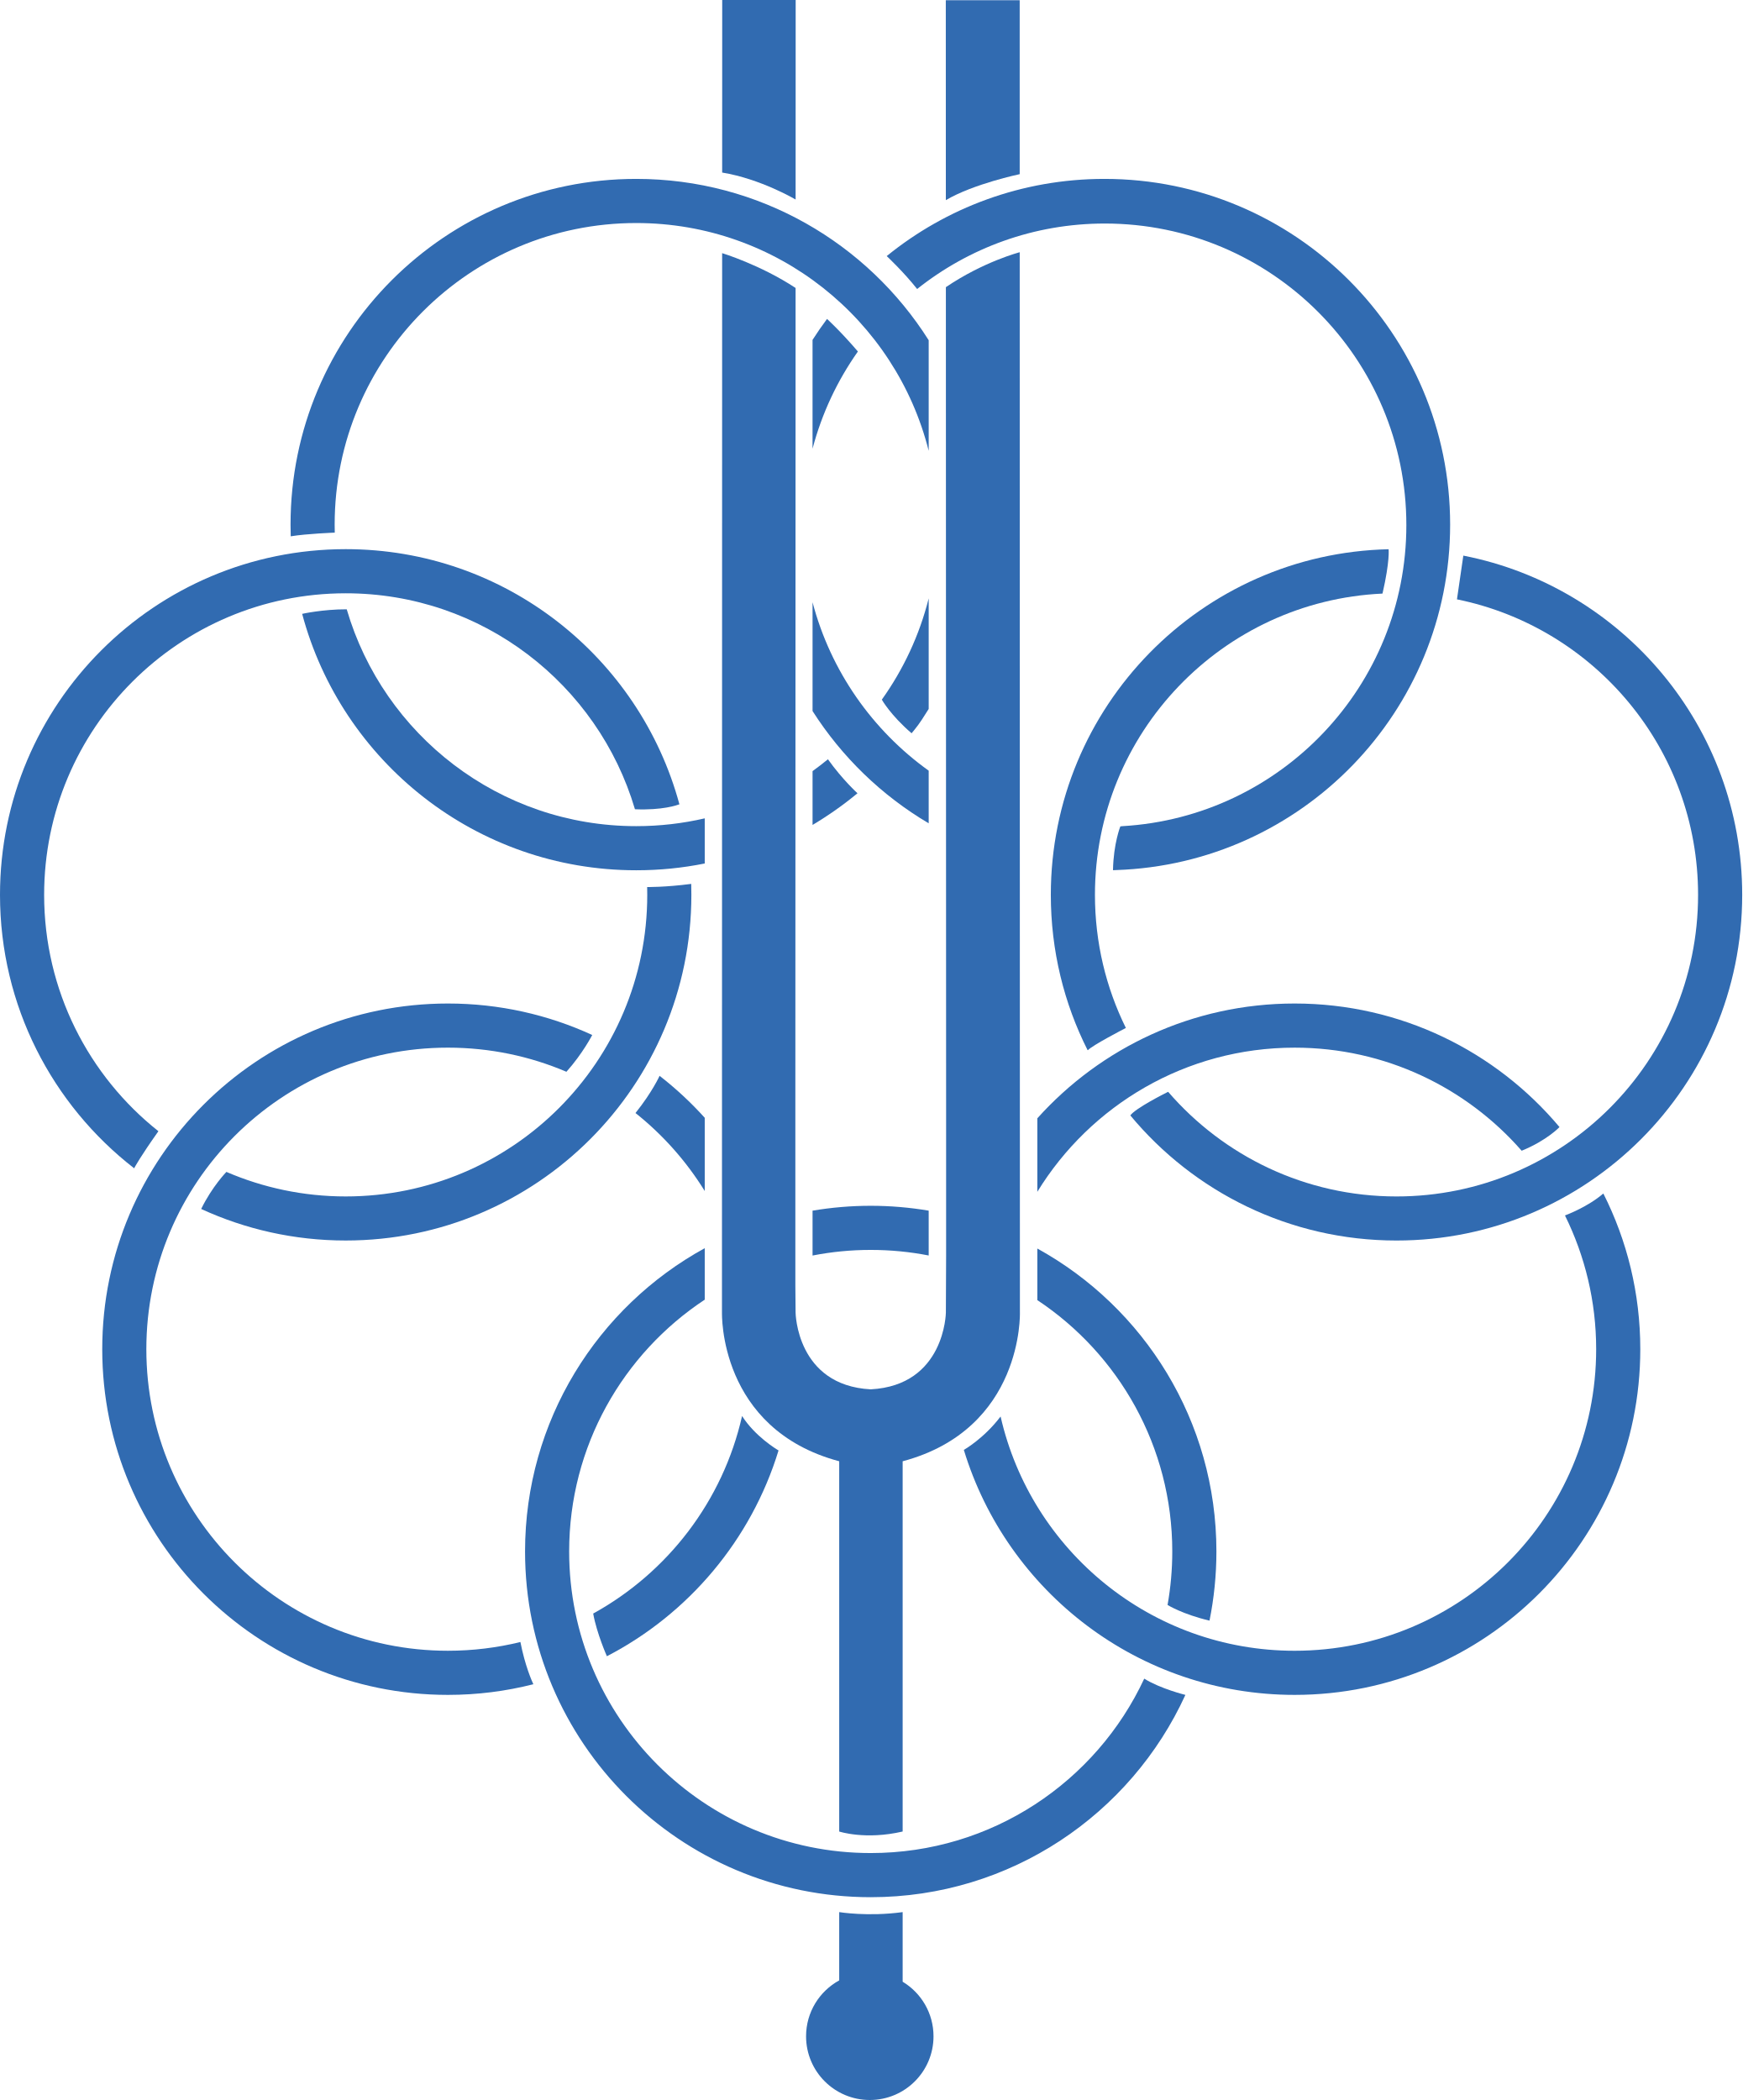
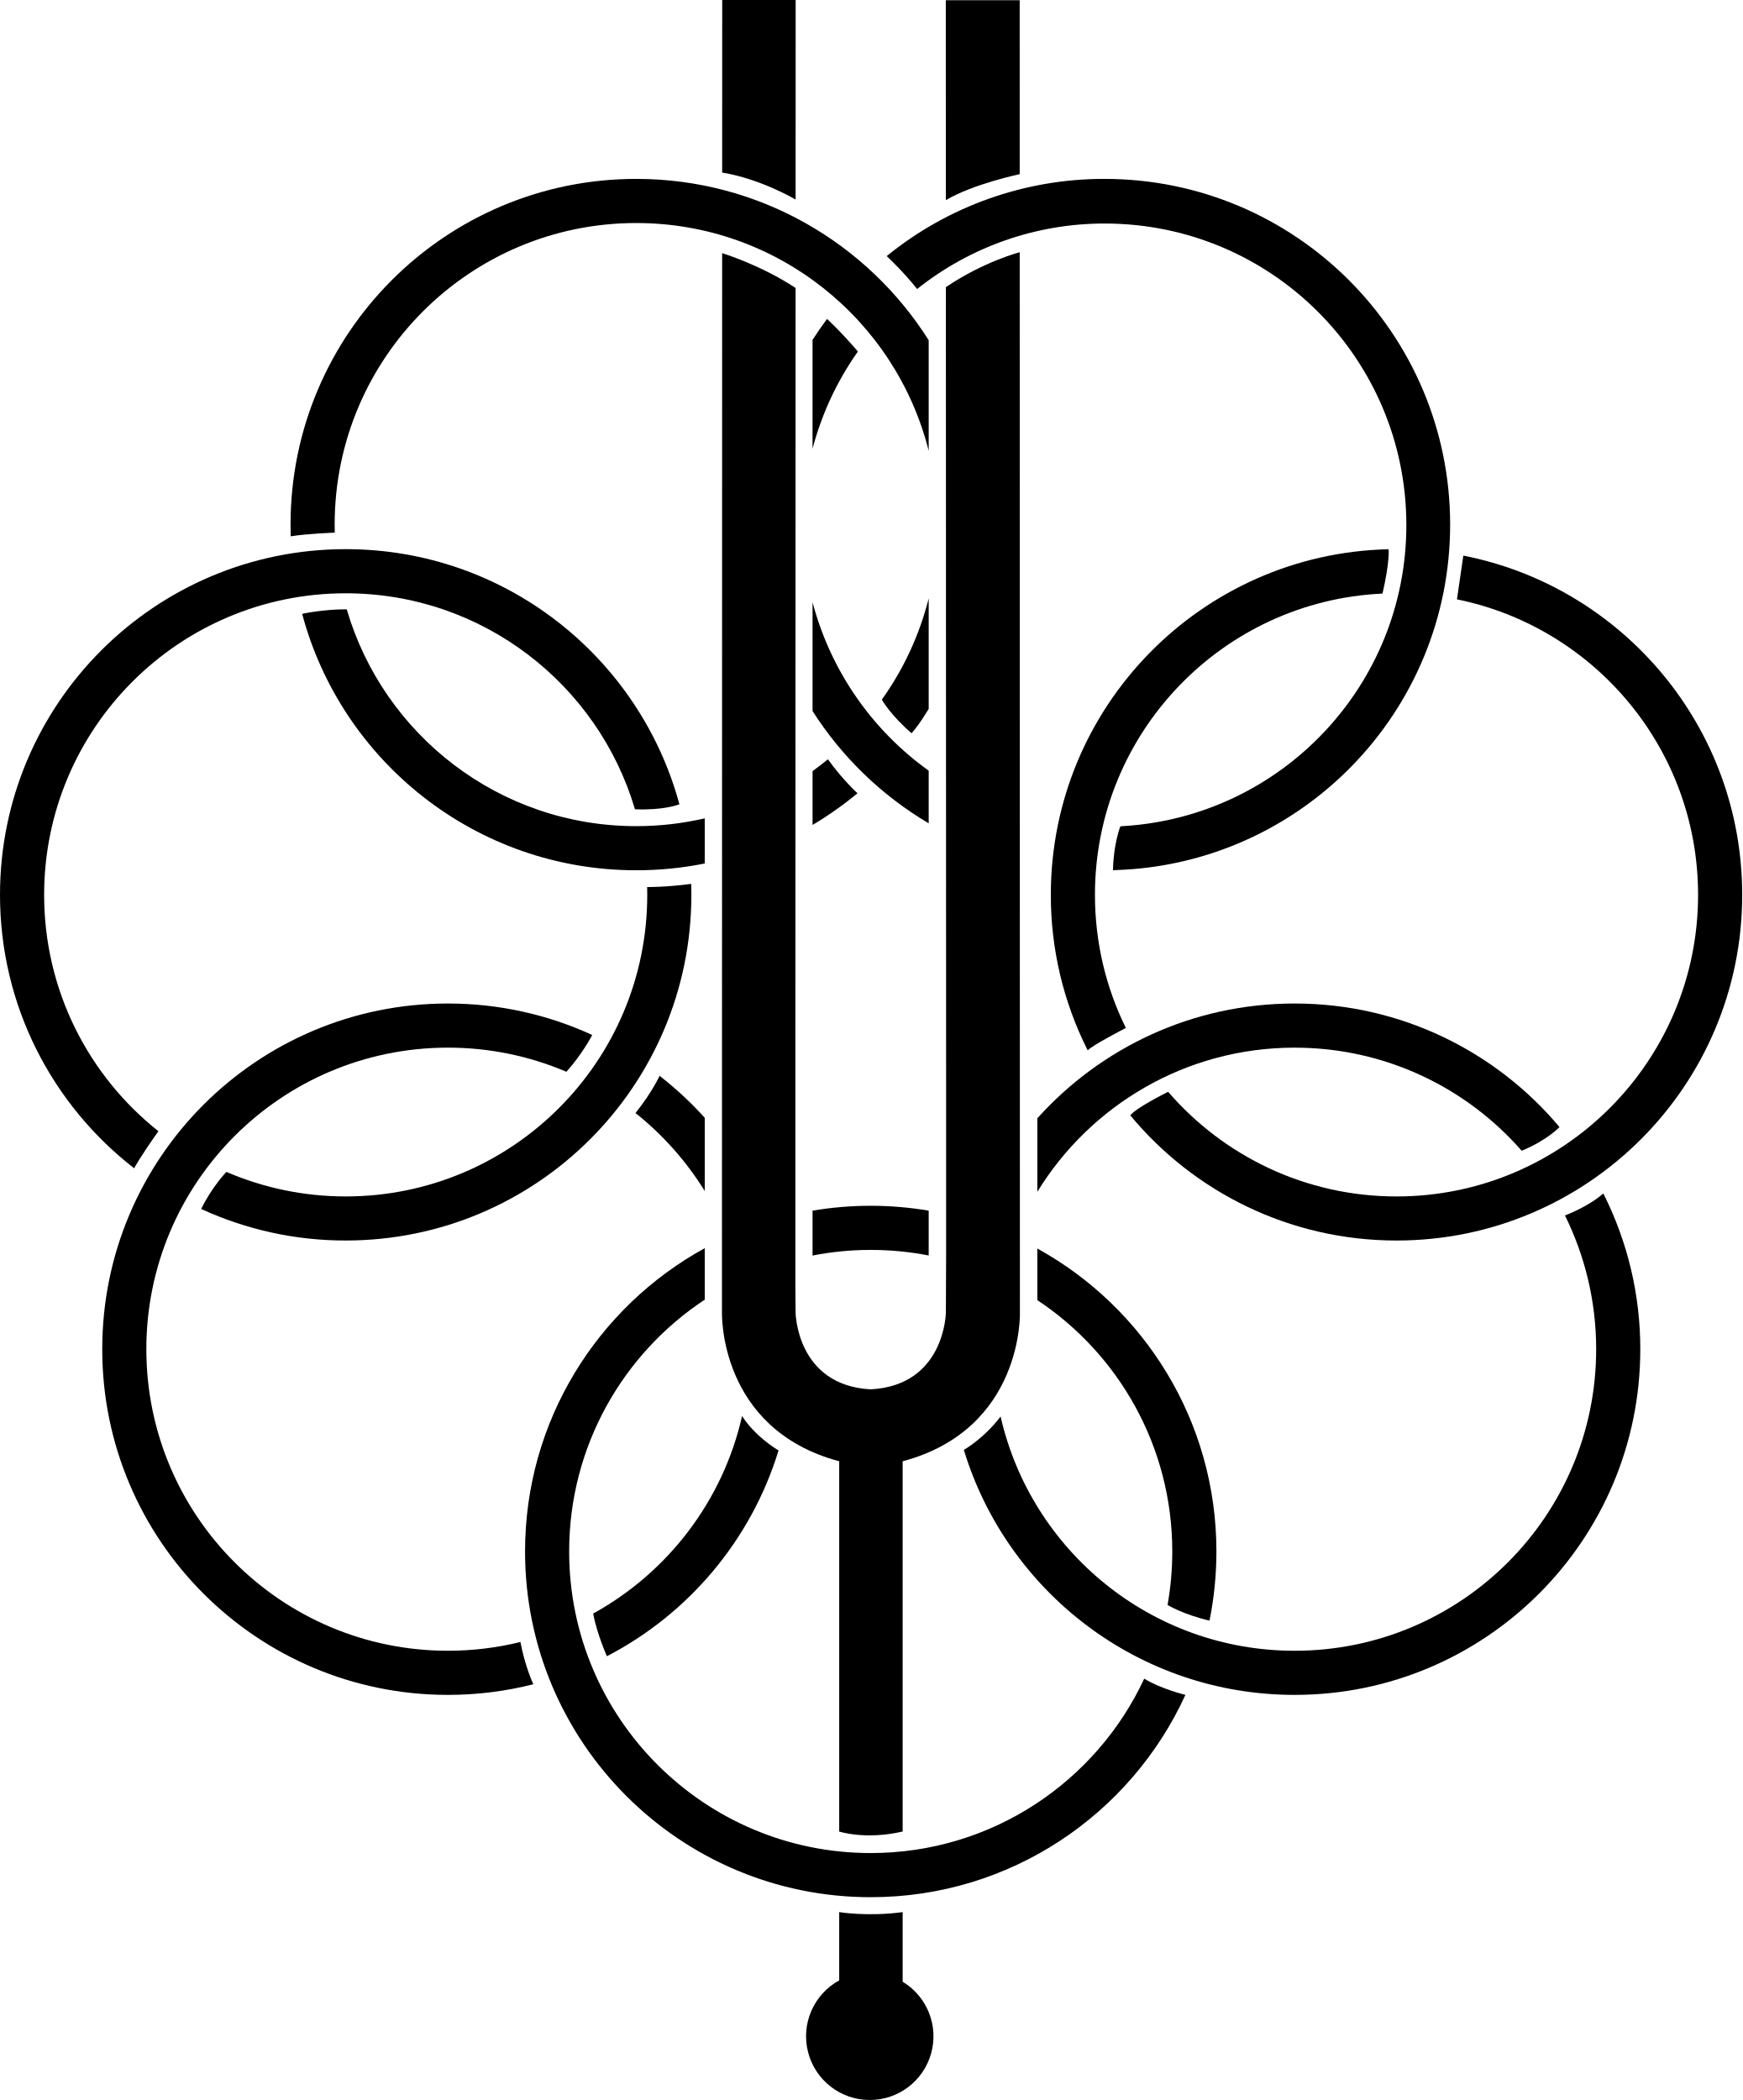
- <svg xmlns="http://www.w3.org/2000/svg" id="svg4536" xml:space="preserve" enable-background="new 0 0 283.46 283.46" viewBox="0 0 162.871 196.32" height="196.32" width="162.871" y="0px" x="0px" version="1.1">
-   <defs id="defs4540" />
-   <g transform="translate(-61.305,-46.919)" id="Symbol" style="fill:#316bb1;fill-opacity:1">
-     <path id="path4485" d="m 139.759,225.674 c 0,0 2.671,0.445 5.931,0 v 6.508 c 1.729,1.041 2.885,2.936 2.885,5.102 0,3.289 -2.667,5.955 -5.956,5.955 -3.291,0 -5.958,-2.666 -5.958,-5.955 0,-2.254 1.251,-4.215 3.098,-5.227 v -6.355 z" style="fill:#316bb1;fill-opacity:1" />
-     <path id="path4487" d="m 128.817,60.328 v 2.722 c 3.611,0.591 6.866,2.522 6.866,2.522 l 0.006,-18.653 h -6.868 l -0.001,3.578" style="fill:#316bb1;fill-opacity:1" />
-     <line id="line4489" y2="60.328" x2="128.817" y1="50.497" x1="128.819" style="fill:#316bb1;fill-opacity:1" />
-     <path id="path4491" d="m 149.728,65.631 c 2.569,-1.522 6.905,-2.431 6.905,-2.431 l -0.001,-16.261 h -6.869 -0.039 z" style="fill:#316bb1;fill-opacity:1" />
-     <path id="path4493" d="m 149.731,169.629 0.022,-5.27 v -13.801 l -0.022,-76.794 c 3.543,-2.4 6.903,-3.265 6.903,-3.265 l 0.018,99.13 c 0,0 0.343,10.883 -10.962,13.898 v 34.613 c -3.486,0.811 -5.931,0 -5.931,0 v -34.613 h 0.002 C 128.457,180.511 128.8,169.629 128.8,169.629 h -0.002 l 0.017,-99.045 c 0,0 3.573,1.086 6.866,3.255 l -0.022,76.72 v 16.51 l 0.022,2.561 c 0,0 0.083,6.809 7.023,7.172 6.944,-0.364 7.027,-7.173 7.027,-7.173 z" style="fill:#316bb1;fill-opacity:1" />
-     <path style="clip-rule:evenodd;fill-rule:evenodd;fill:#316bb1;fill-opacity:1" id="path4495" d="m 198.105,98.861 c 14.857,2.91 26.071,16.002 26.071,31.713 0,17.848 -14.468,32.316 -32.317,32.316 -10.009,0 -18.955,-4.549 -24.884,-11.695 v 0 c 0.456,-0.656 3.208,-2.047 3.507,-2.195 0,0 0.023,-0.021 0.038,0 5.17,5.982 12.812,9.77 21.339,9.77 15.57,0 28.192,-12.625 28.192,-28.195 0,-13.635 -9.679,-25.009 -22.541,-27.626 z" />
-     <path style="clip-rule:evenodd;fill-rule:evenodd;fill:#316bb1;fill-opacity:1" id="path4497" d="m 162.975,145.084 c -2.197,-4.362 -3.433,-9.293 -3.433,-14.51 0,-17.601 14.073,-31.916 31.578,-32.309 0,0.001 0.135,1.062 -0.566,4.125 -0.003,0.016 -0.025,0.022 -0.025,0.022 -14.951,0.694 -26.862,13.036 -26.862,28.161 0,4.469 1.04,8.693 2.89,12.445 l -0.022,0.012 c -0.282,0.145 -3.107,1.613 -3.522,2.062 -0.002,0.002 -0.031,0.004 -0.038,-0.008 z" />
-     <path id="path4499" d="m 151.41,182.463 c 0,0 1.856,-1.043 3.425,-3.107 l 0.012,-0.012 c 2.857,12.541 14.08,21.898 27.487,21.898 15.569,0 28.19,-12.625 28.19,-28.191 0,-4.486 -1.051,-8.721 -2.911,-12.492 -0.003,-0.012 0.012,-0.02 0.012,-0.02 0.207,-0.078 2.138,-0.816 3.554,-2.033 l 0.023,0.004 c 2.205,4.369 3.447,9.311 3.447,14.541 0,17.848 -14.47,32.316 -32.315,32.316 -14.575,0 -26.893,-9.646 -30.924,-22.904 z" style="fill:#316bb1;fill-opacity:1" />
-     <path id="path4501" d="m 137.267,164.293 c 1.762,-0.344 3.579,-0.525 5.438,-0.525 1.855,0 3.666,0.18 5.419,0.521 v -0.029 -4.162 c -1.762,-0.297 -3.57,-0.455 -5.419,-0.455 -1.854,0 -3.668,0.158 -5.438,0.455 z" style="fill:#316bb1;fill-opacity:1" />
-     <path id="path4503" d="m 143.743,112.325 c 2.008,-2.813 3.515,-6.013 4.381,-9.464 0,0 0,6.457 0,10.335 -0.424,0.673 -0.838,1.355 -1.346,1.966 -0.083,0.103 -0.168,0.205 -0.253,0.306 -1.973,-1.694 -2.782,-3.143 -2.782,-3.143 z" style="fill:#316bb1;fill-opacity:1" />
-     <path id="path4505" d="m 148.124,123.887 v -4.921 c -5.259,-3.771 -9.166,-9.311 -10.857,-15.746 v 10.171 c 2.739,4.296 6.464,7.9 10.857,10.496 z" style="fill:#316bb1;fill-opacity:1" />
-     <path id="path4507" d="m 165.354,128.258 c 0.048,-2.492 0.688,-4.085 0.688,-4.085 0.14,-0.012 0.214,-0.021 0.214,-0.021 14.792,-0.863 26.523,-13.133 26.523,-28.144 0,-15.571 -12.622,-28.192 -28.192,-28.192 -6.631,0 -12.727,2.29 -17.543,6.121 -1.246,-1.581 -2.843,-3.079 -2.843,-3.079 5.556,-4.512 12.641,-7.215 20.354,-7.215 17.85,0 32.317,14.469 32.317,32.316 0,17.481 -13.878,31.72 -31.219,32.299 0,0 -0.101,0.005 -0.28,0.012 0.002,0 -0.019,0.003 -0.019,-0.012 z" style="fill:#316bb1;fill-opacity:1" />
-     <path id="path4509" d="m 127.188,168.42 v -4.814 c -10.011,5.492 -16.798,16.131 -16.798,28.354 0,17.85 14.468,32.32 32.315,32.32 13.067,0 24.321,-7.758 29.417,-18.912 0,0 -2.322,-0.568 -3.847,-1.52 -4.483,9.631 -14.246,16.305 -25.571,16.305 -15.568,0 -28.191,-12.619 -28.191,-28.193 0,-9.837 5.036,-18.495 12.675,-23.54 z" style="fill:#316bb1;fill-opacity:1" />
-     <path id="path4511" d="m 127.188,127.643 v -4.22 c -2.059,0.477 -4.202,0.729 -6.404,0.729 -12.814,0 -23.63,-8.547 -27.059,-20.252 l -0.006,-0.02 c -2.263,-0.004 -4.166,0.426 -4.166,0.426 3.681,13.804 16.268,23.971 31.23,23.971 2.192,0.001 4.334,-0.217 6.405,-0.634 z" style="fill:#316bb1;fill-opacity:1" />
-     <path id="path4513" d="m 158.281,168.412 v -4.723 l -0.001,-0.051 c 9.98,5.498 16.742,16.121 16.742,28.32 0,2.215 -0.224,4.379 -0.645,6.467 -2.523,-0.594 -3.922,-1.465 -3.922,-1.465 l 0.002,-0.01 c 0.287,-1.619 0.439,-3.289 0.439,-4.992 0,-9.809 -5.01,-18.449 -12.617,-23.498 z" style="fill:#316bb1;fill-opacity:1" />
-     <path id="path4515" d="m 158.281,158.334 v -6.869 c 5.916,-6.588 14.5,-10.732 24.053,-10.732 9.94,0 18.834,4.49 24.762,11.551 v 0 c 0,0 -1.17,1.244 -3.522,2.207 l -0.027,-0.008 c -5.164,-5.898 -12.755,-9.623 -21.212,-9.623 -10.18,-0.001 -19.098,5.394 -24.054,13.474 z" style="fill:#316bb1;fill-opacity:1" />
-     <path id="path4517" d="m 116.76,197.762 c 0.33,1.852 1.281,3.992 1.281,3.992 7.637,-3.961 13.49,-10.879 16.047,-19.24 -0.207,-0.119 -2.189,-1.314 -3.41,-3.217 -1.798,7.953 -6.963,14.635 -13.918,18.465 z" style="fill:#316bb1;fill-opacity:1" />
-     <path id="path4519" d="m 111.166,204.371 c -2.553,0.65 -5.229,0.996 -7.986,0.996 -17.849,0 -32.317,-14.469 -32.317,-32.316 0,-17.852 14.468,-32.318 32.317,-32.318 4.816,0 9.385,1.055 13.489,2.943 h 0.002 c 0,0 -0.893,1.742 -2.414,3.439 -3.401,-1.451 -7.146,-2.256 -11.078,-2.256 -15.572,0 -28.193,12.619 -28.193,28.191 0,15.566 12.621,28.191 28.193,28.191 2.337,0 4.608,-0.285 6.777,-0.818 0.43,2.214 1.072,3.653 1.21,3.948 z" style="fill:#316bb1;fill-opacity:1" />
-     <path id="path4521" d="m 127.188,151.416 c -1.287,-1.426 -2.701,-2.742 -4.222,-3.922 0,0 -0.672,1.502 -2.239,3.461 l -0.013,0.016 c 2.556,2.033 4.751,4.502 6.474,7.291 z" style="fill:#316bb1;fill-opacity:1" />
-     <path style="clip-rule:evenodd;fill-rule:evenodd;fill:#316bb1;fill-opacity:1" id="path4523" d="m 73.853,156.125 c -0.006,0.008 -0.006,0.012 -0.006,0.012 l -0.016,-0.012 c -7.621,-5.914 -12.526,-15.161 -12.526,-25.551 0,-17.848 14.47,-32.317 32.319,-32.317 14.918,0 27.475,10.11 31.196,23.852 l -0.019,0.007 c -0.172,0.067 -1.575,0.568 -4.139,0.456 l -0.004,-0.019 c -3.458,-11.663 -14.251,-20.17 -27.034,-20.17 -15.572,0 -28.193,12.623 -28.193,28.192 0,8.952 4.173,16.934 10.683,22.096 -1.725,2.436 -2.204,3.343 -2.261,3.454 z" />
-     <path id="path4525" d="m 125.924,129.551 c -2.459,0.321 -4.119,0.292 -4.119,0.292 0.008,0.243 0.009,0.486 0.009,0.731 0,15.57 -12.621,28.195 -28.19,28.195 -3.958,0 -7.726,-0.82 -11.143,-2.289 l -0.01,-0.006 c 0,0 -1.327,1.361 -2.345,3.439 l -0.014,0.027 c 4.111,1.891 8.687,2.949 13.512,2.949 17.846,0 32.314,-14.469 32.314,-32.316 0,-0.341 -0.003,-0.681 -0.014,-1.022 z" style="fill:#316bb1;fill-opacity:1" />
-     <path id="path4527" d="m 88.484,97.056 c 1.539,-0.25 4.117,-0.343 4.117,-0.343 -0.006,-0.249 -0.01,-0.5 -0.01,-0.752 0,-15.57 12.623,-28.192 28.193,-28.192 13.19,0 24.263,9.058 27.34,21.293 0,0 0,-6.973 0,-10.337 -5.723,-9.062 -15.831,-15.082 -27.34,-15.082 -17.849,0 -32.317,14.469 -32.317,32.318 0,0.366 0.006,0.731 0.017,1.095 z" style="fill:#316bb1;fill-opacity:1" />
-     <path id="path4529" d="m 141.506,79.779 c -1.645,-1.921 -2.886,-3.045 -2.886,-3.045 -0.475,0.636 -0.926,1.289 -1.354,1.96 v 10.171 c 0.872,-3.305 2.323,-6.372 4.24,-9.086 z" style="fill:#316bb1;fill-opacity:1" />
-     <path id="path4531" d="m 137.267,119.007 c 0.49,-0.354 0.97,-0.723 1.438,-1.106 1.381,1.93 2.763,3.176 2.763,3.176 -1.317,1.092 -2.723,2.083 -4.201,2.961 0,0 0,-5.032 0,-5.031 z" style="fill:#316bb1;fill-opacity:1" />
-   </g>
-   <g transform="translate(-61.305,-46.919)" id="Text" />
-   <g transform="translate(-61.305,-46.919)" id="Ring" />
+ <svg xmlns="http://www.w3.org/2000/svg" height="196.32" width="162.871">
+   <path d="M78.454 178.755s2.671.445 5.931 0v6.508a5.956 5.956 0 0 1-3.071 11.057 5.956 5.956 0 0 1-2.86-11.182v-6.355zM67.512 13.409v2.722c3.611.591 6.866 2.522 6.866 2.522L74.384 0h-6.868l-.001 3.578M67.514 3.578l-.002 9.831M88.423 18.712c2.569-1.522 6.905-2.431 6.905-2.431L95.327.02H88.419zM88.426 122.71l.022-5.27v-13.801l-.022-76.794c3.543-2.4 6.903-3.265 6.903-3.265l.018 99.13s.343 10.883-10.962 13.898v34.613c-3.486.811-5.931 0-5.931 0v-34.613h.002c-11.304-3.016-10.961-13.898-10.961-13.898h-.002l.017-99.045s3.573 1.086 6.866 3.255l-.022 76.72v16.51l.022 2.561s.083 6.809 7.023 7.172c6.944-.364 7.027-7.173 7.027-7.173z" />
+   <path d="M136.8 51.942c14.857 2.91 26.071 16.002 26.071 31.713 0 17.848-14.468 32.316-32.317 32.316-10.009 0-18.955-4.549-24.884-11.695.456-.656 3.208-2.047 3.507-2.195 0 0 .023-.021.038 0 5.17 5.982 12.812 9.77 21.339 9.77 15.57 0 28.192-12.625 28.192-28.195 0-13.635-9.679-25.009-22.541-27.626zM101.67 98.165a32.17 32.17 0 0 1-3.433-14.51c0-17.601 14.073-31.916 31.578-32.309 0 .001.135 1.062-.566 4.125-.003.016-.025.022-.025.022-14.951.694-26.862 13.036-26.862 28.161 0 4.469 1.04 8.693 2.89 12.445l-.022.012c-.282.145-3.107 1.613-3.522 2.062-.002.002-.031.004-.038-.008z" clip-rule="evenodd" fill-rule="evenodd" />
+   <path d="M90.105 135.544s1.856-1.043 3.425-3.107l.012-.012c2.857 12.541 14.08 21.898 27.487 21.898 15.569 0 28.19-12.625 28.19-28.191 0-4.486-1.051-8.721-2.911-12.492-.003-.012.012-.02.012-.02.207-.078 2.138-.816 3.554-2.033l.023.004a32.187 32.187 0 0 1 3.447 14.541c0 17.848-14.47 32.316-32.315 32.316-14.575 0-26.893-9.646-30.924-22.904zM75.962 117.374a28.35 28.35 0 0 1 5.438-.525c1.855 0 3.666.18 5.419.521v-4.191a32.562 32.562 0 0 0-10.857 0zM82.438 65.406a28.037 28.037 0 0 0 4.381-9.464v10.335c-.424.673-.838 1.355-1.346 1.966-.083.103-.168.205-.253.306-1.973-1.694-2.782-3.143-2.782-3.143zM86.819 76.968v-4.921a28.237 28.237 0 0 1-10.857-15.746v10.171a32.493 32.493 0 0 0 10.857 10.496zM104.049 81.339c.048-2.492.688-4.085.688-4.085a6.77 6.77 0 0 0 .214-.021c14.792-.863 26.523-13.133 26.523-28.144 0-15.571-12.622-28.192-28.192-28.192a28.082 28.082 0 0 0-17.543 6.121c-1.246-1.581-2.843-3.079-2.843-3.079a32.178 32.178 0 0 1 20.354-7.215c17.85 0 32.317 14.469 32.317 32.316 0 17.481-13.878 31.72-31.219 32.299l-.28.012c.002 0-.019.003-.019-.012z" />
+   <path d="M65.883 121.501v-4.814c-10.011 5.492-16.798 16.131-16.798 28.354 0 17.85 14.468 32.32 32.315 32.32 13.067 0 24.321-7.758 29.417-18.912 0 0-2.322-.568-3.847-1.52-4.483 9.631-14.246 16.305-25.571 16.305-15.568 0-28.191-12.619-28.191-28.193 0-9.837 5.036-18.495 12.675-23.54zM65.883 80.724v-4.22a28.343 28.343 0 0 1-6.404.729c-12.814 0-23.63-8.547-27.059-20.252l-.006-.02c-2.263-.004-4.166.426-4.166.426 3.681 13.804 16.268 23.971 31.23 23.971a32.35 32.35 0 0 0 6.405-.634zM96.976 121.493v-4.723l-.001-.051c9.98 5.498 16.742 16.121 16.742 28.32 0 2.215-.224 4.379-.645 6.467-2.523-.594-3.922-1.465-3.922-1.465l.002-.01c.287-1.619.439-3.289.439-4.992 0-9.809-5.01-18.449-12.617-23.498zM96.976 111.415v-6.869c5.916-6.588 14.5-10.732 24.053-10.732 9.94 0 18.834 4.49 24.762 11.551 0 0-1.17 1.244-3.522 2.207l-.027-.008c-5.164-5.898-12.755-9.623-21.212-9.623-10.18-.001-19.098 5.394-24.054 13.474z" />
+   <path d="M55.455 150.843c.33 1.852 1.281 3.992 1.281 3.992 7.637-3.961 13.49-10.879 16.047-19.24-.207-.119-2.189-1.314-3.41-3.217-1.798 7.953-6.963 14.635-13.918 18.465zM49.861 157.452c-2.553.65-5.229.996-7.986.996-17.849 0-32.317-14.469-32.317-32.316 0-17.852 14.468-32.318 32.317-32.318 4.816 0 9.385 1.055 13.489 2.943h.002s-.893 1.742-2.414 3.439a28.166 28.166 0 0 0-11.078-2.256c-15.572 0-28.193 12.619-28.193 28.191 0 15.566 12.621 28.191 28.193 28.191 2.337 0 4.608-.285 6.777-.818.43 2.214 1.072 3.653 1.21 3.948zM65.883 104.497a32.668 32.668 0 0 0-4.222-3.922s-.672 1.502-2.239 3.461l-.013.016a28.384 28.384 0 0 1 6.474 7.291z" />
+   <path d="M12.548 109.206c-.006.008-.006.012-.006.012l-.016-.012C4.905 103.292 0 94.045 0 83.655c0-17.848 14.47-32.317 32.319-32.317 14.918 0 27.475 10.11 31.196 23.852l-.019.007c-.172.067-1.575.568-4.139.456l-.004-.019c-3.458-11.663-14.251-20.17-27.034-20.17-15.572 0-28.193 12.623-28.193 28.192 0 8.952 4.173 16.934 10.683 22.096-1.725 2.436-2.204 3.343-2.261 3.454z" clip-rule="evenodd" fill-rule="evenodd" />
+   <path d="M64.619 82.632c-2.459.321-4.119.292-4.119.292.008.243.009.486.009.731 0 15.57-12.621 28.195-28.19 28.195-3.958 0-7.726-.82-11.143-2.289l-.01-.006s-1.327 1.361-2.345 3.439l-.014.027a32.25 32.25 0 0 0 13.512 2.949c17.846 0 32.314-14.469 32.314-32.316 0-.341-.003-.681-.014-1.022zM27.179 50.137c1.539-.25 4.117-.343 4.117-.343-.006-.249-.01-.5-.01-.752 0-15.57 12.623-28.192 28.193-28.192 13.19 0 24.263 9.058 27.34 21.293V31.806c-5.723-9.062-15.831-15.082-27.34-15.082-17.849 0-32.317 14.469-32.317 32.318 0 .366.006.731.017 1.095z" />
+   <path d="M80.201 32.86c-1.645-1.921-2.886-3.045-2.886-3.045a32.312 32.312 0 0 0-1.354 1.96v10.171a28.222 28.222 0 0 1 4.24-9.086zM75.962 72.088c.49-.354.97-.723 1.438-1.106 1.381 1.93 2.763 3.176 2.763 3.176a32.946 32.946 0 0 1-4.201 2.961v-5.031z" />
</svg>
